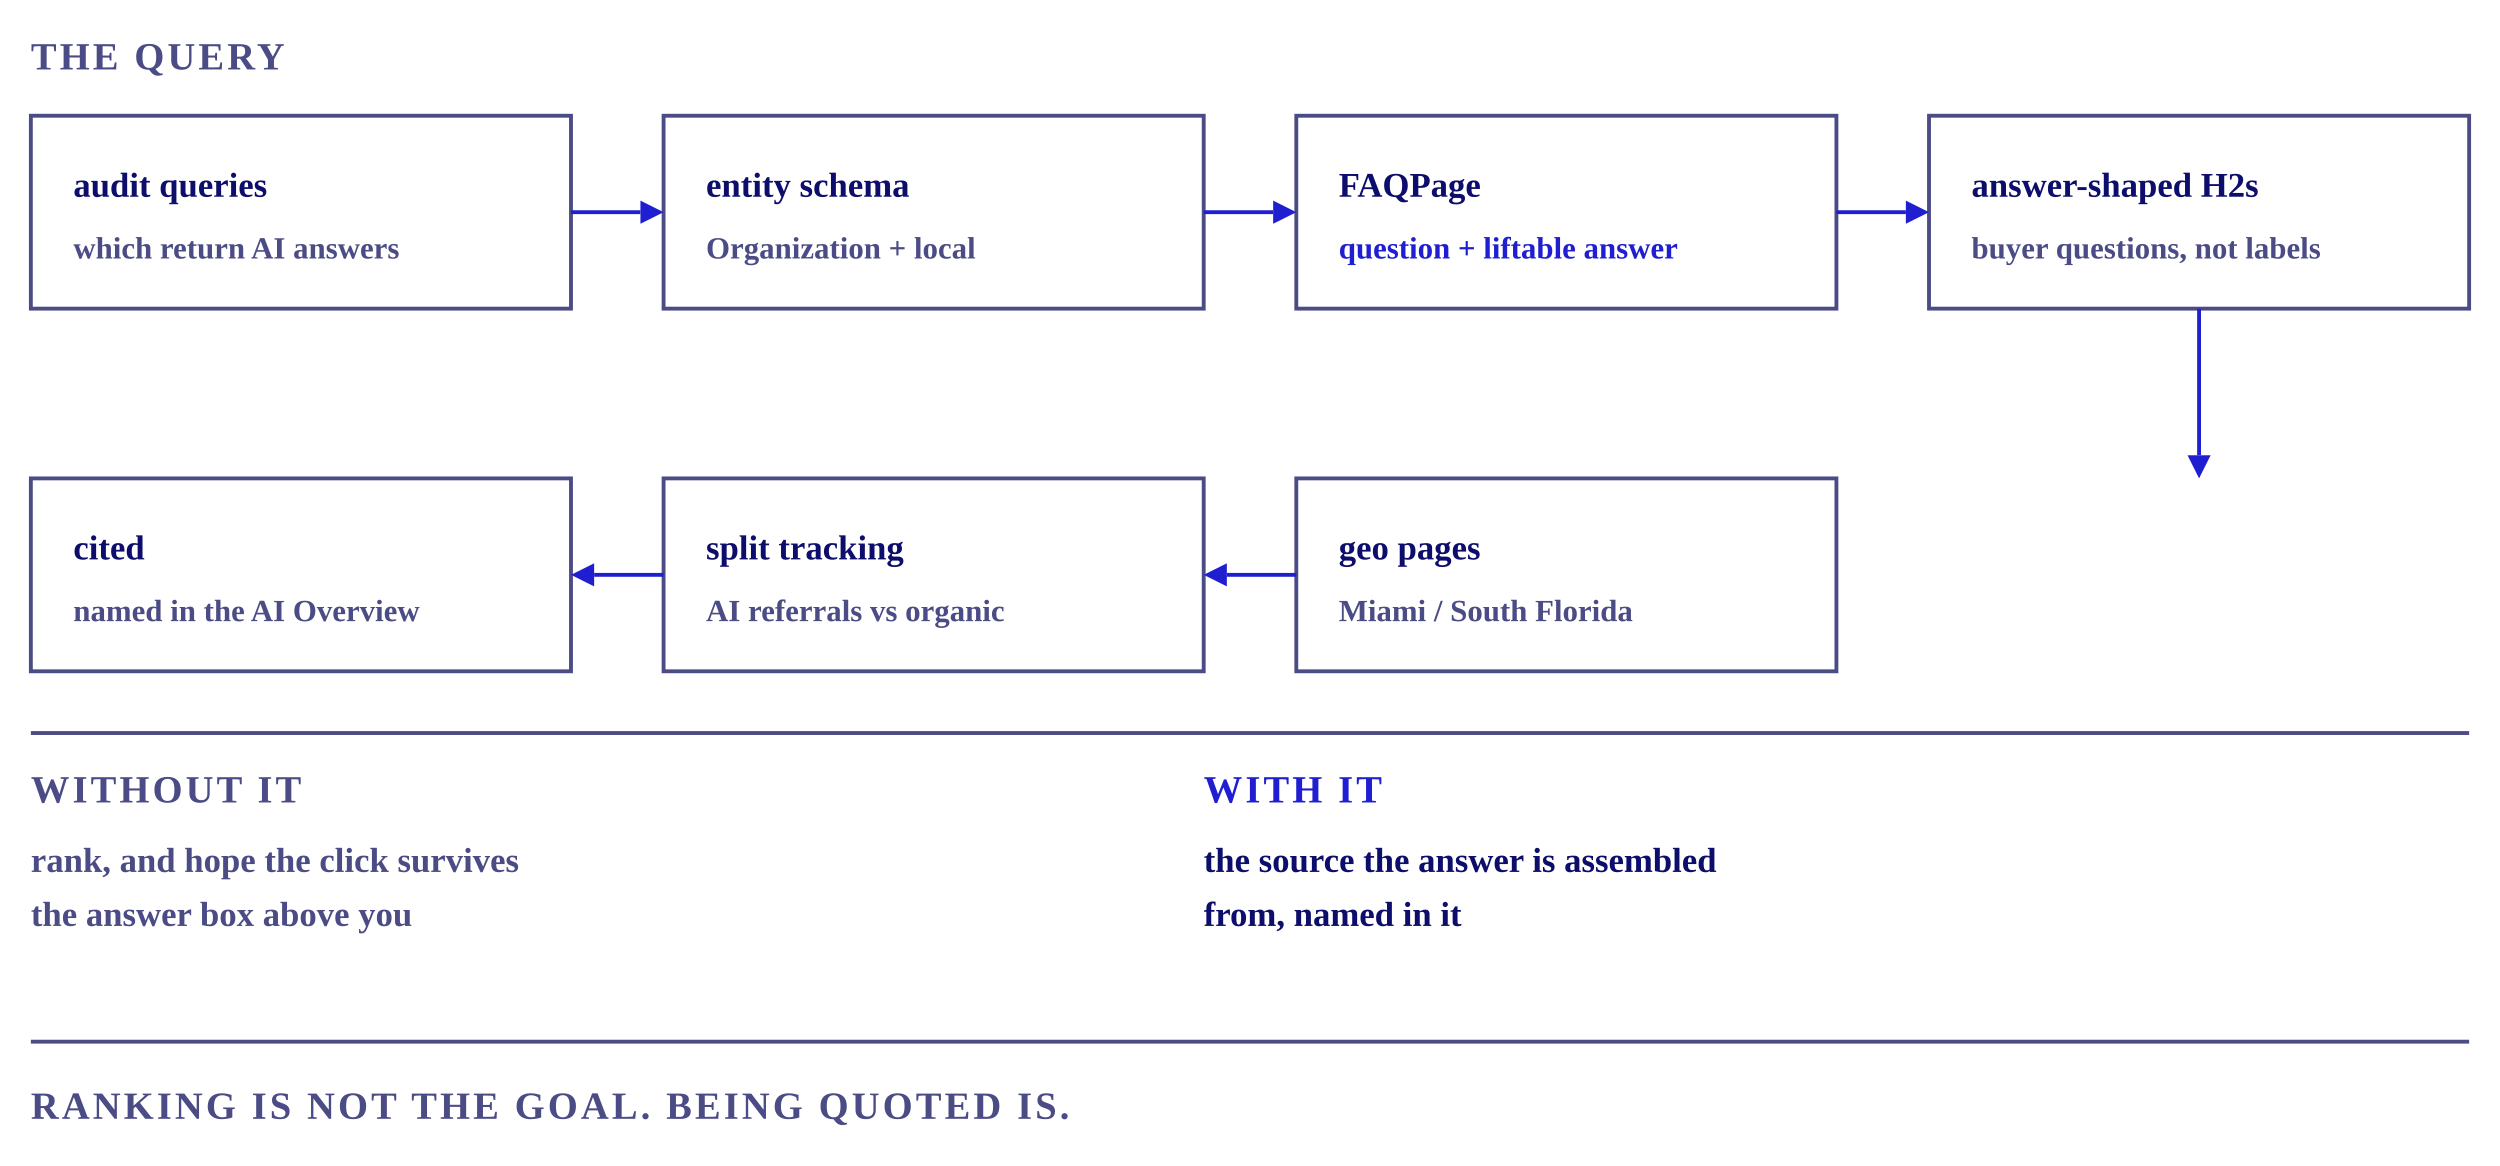
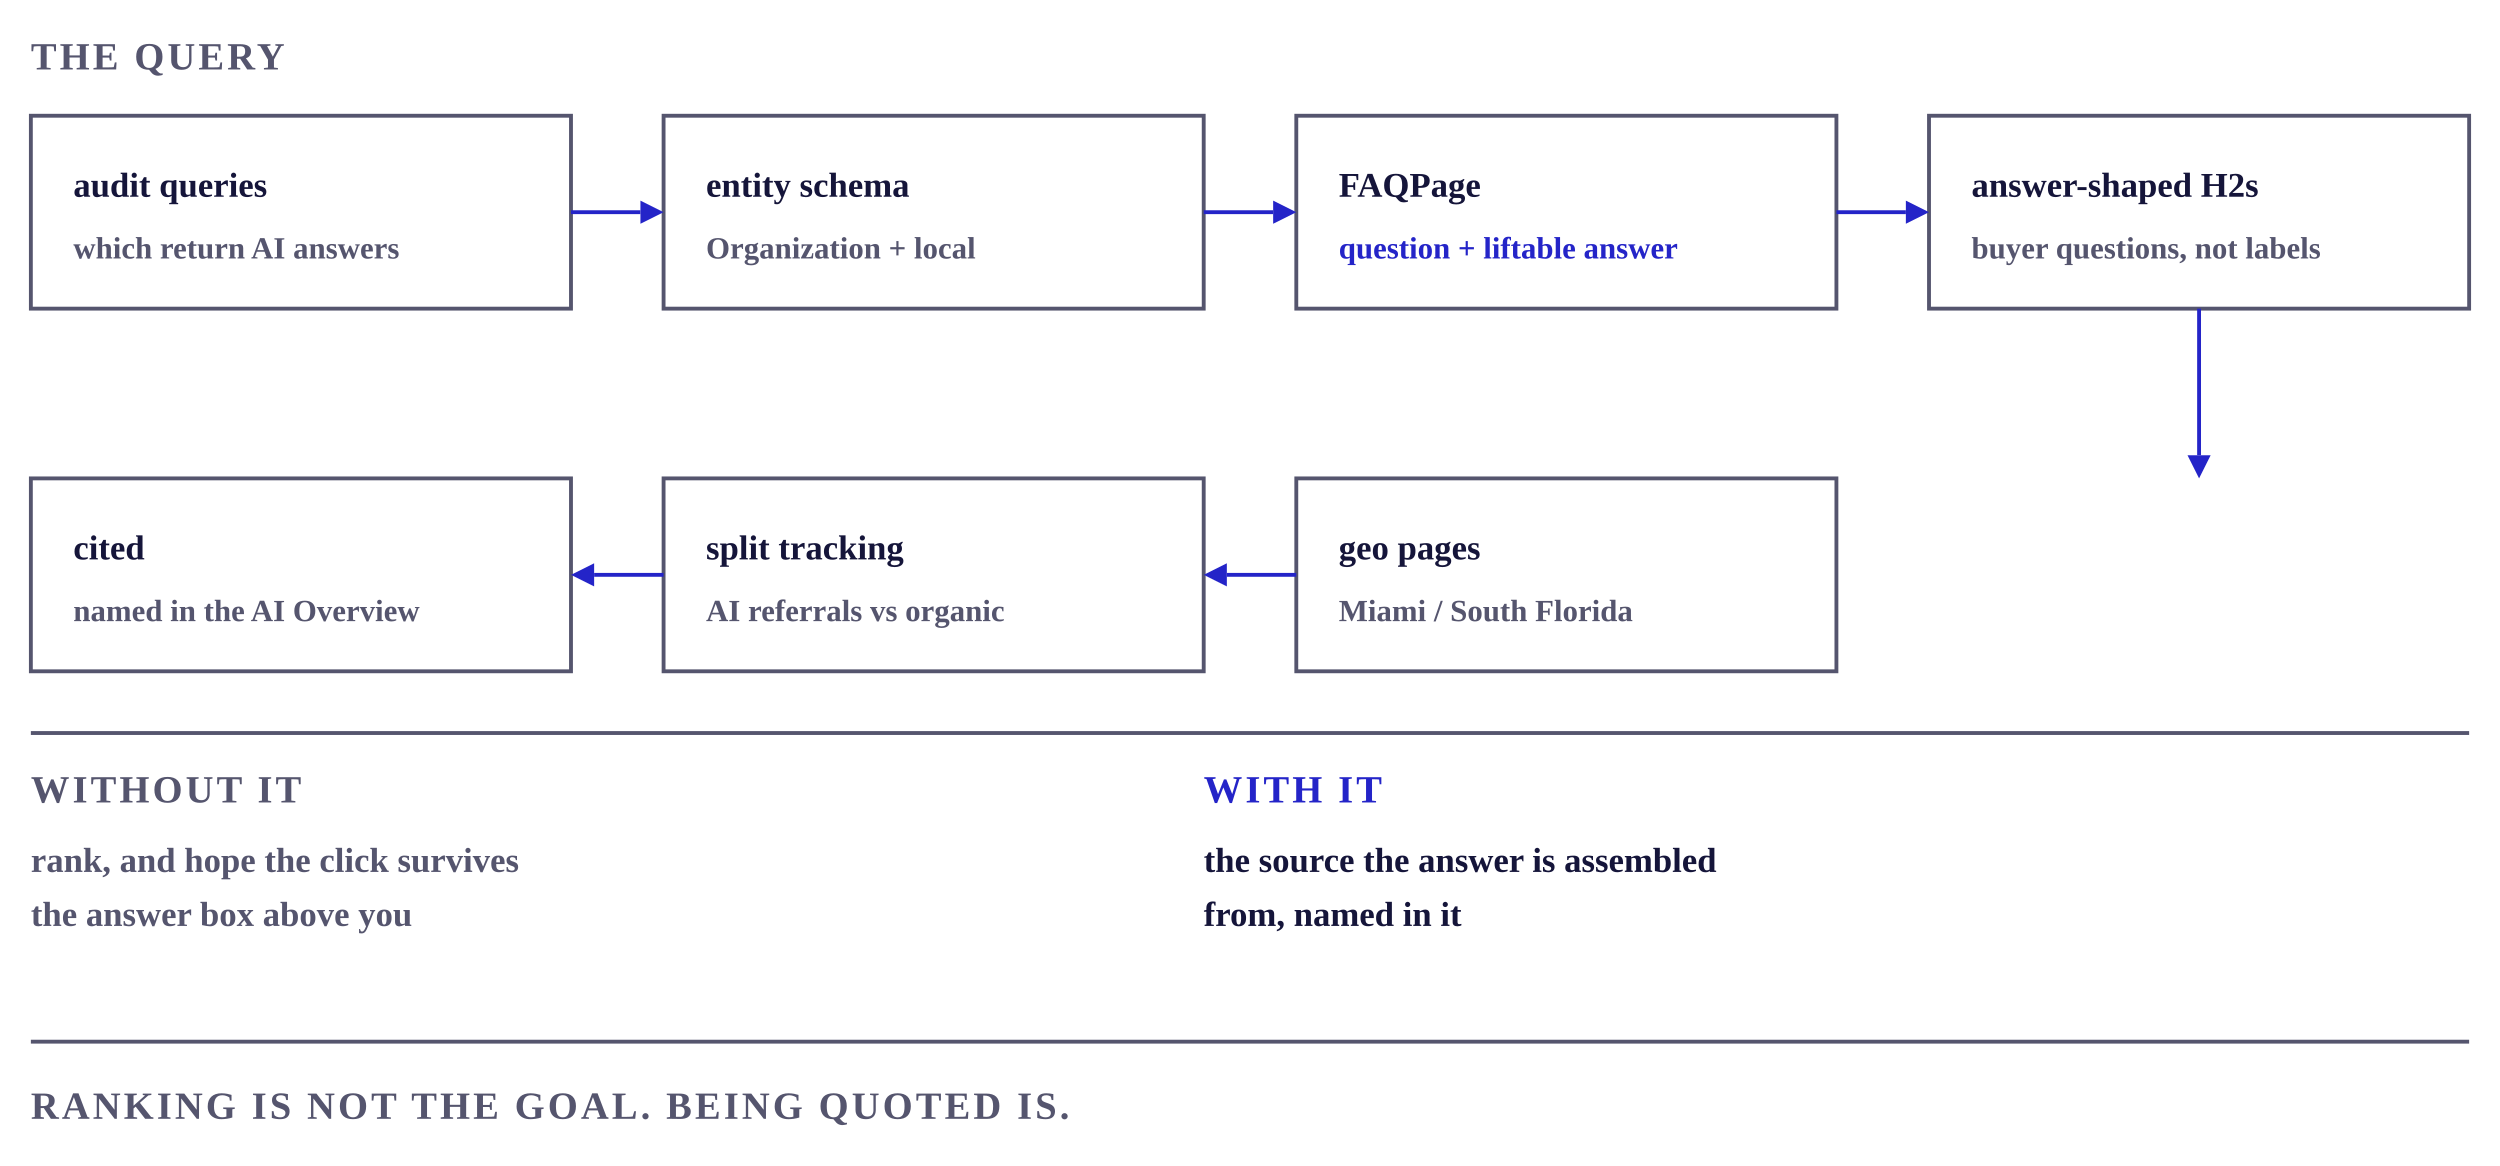
<svg xmlns="http://www.w3.org/2000/svg" viewBox="0 0 648 302" width="648" height="302" role="img" aria-label="audit queries then entity schema then FAQPage then answer-shaped H2s then geo pages then split tracking then cited">
  <style>
-     .ink   { fill: #0d0d6b; }
-     .muted { fill: #4b4b85; }
-     .accf  { fill: #1f1fd1; }
-     .acc   { stroke: #1f1fd1; }
-     .box   { fill: none; stroke: #4b4b85; stroke-width: 1; }
-     .rule  { stroke: #4b4b85; }
-     text   { font-family: var(--font-sans, "Bricolage Grotesque"), system-ui, sans-serif; font-weight: 600; }
+     .ink   { fill: #15153a; }
+     .muted { fill: #55556e; }
+     .accf  { fill: #2424c8; }
+     .acc   { stroke: #2424c8; }
+     .box   { fill: none; stroke: #55556e; stroke-width: 1; }
+     .rule  { stroke: #55556e; }
+     text   { font-family: var(--font-sans, "Schibsted Grotesk"), system-ui, sans-serif; font-weight: 600; }
    .lbl   { font-size: 10px; letter-spacing: 0.08em; }
    .sub   { font-size: 9px; }
    .tiny  { font-size: 8px; }
-     @media (prefers-color-scheme: dark) {
-       .ink   { fill: #fff6e0; }
-       .muted { fill: #b9b6dc; }
-       .accf  { fill: #9e9eff; }
-       .acc   { stroke: #9e9eff; }
-       .box, .rule { stroke: #b9b6dc; }
-     }
  </style>
  <text class="lbl muted" x="8" y="18">THE QUERY</text>
  <rect class="box" x="8" y="30" width="140" height="50" />
  <text class="sub ink" x="19" y="51">audit queries</text>
  <text class="tiny muted" x="19" y="67">which return AI answers</text>
  <rect class="box" x="172" y="30" width="140" height="50" />
  <text class="sub ink" x="183" y="51">entity schema</text>
  <text class="tiny muted" x="183" y="67">Organization + local</text>
  <rect class="box" x="336" y="30" width="140" height="50" stroke-width="1.7" />
  <text class="sub ink" x="347" y="51">FAQPage</text>
  <text class="tiny accf" x="347" y="67">question + liftable answer</text>
  <rect class="box" x="500" y="30" width="140" height="50" />
  <text class="sub ink" x="511" y="51">answer-shaped H2s</text>
  <text class="tiny muted" x="511" y="67">buyer questions, not labels</text>
  <path class="acc" d="M148 55.0 H166" stroke-width="1" />
  <path class="accf" d="M172 55.0 l-6 -3 v6 z" />
  <path class="acc" d="M312 55.0 H330" stroke-width="1" />
  <path class="accf" d="M336 55.0 l-6 -3 v6 z" />
  <path class="acc" d="M476 55.0 H494" stroke-width="1" />
  <path class="accf" d="M500 55.0 l-6 -3 v6 z" />
  <path class="acc" d="M570.0 80 V118" stroke-width="1" />
  <path class="accf" d="M570.0 124 l-3 -6 h6 z" />
  <rect class="box" x="336" y="124" width="140" height="50" />
  <text class="sub ink" x="347" y="145">geo pages</text>
  <text class="tiny muted" x="347" y="161">Miami / South Florida</text>
  <rect class="box" x="172" y="124" width="140" height="50" />
  <text class="sub ink" x="183" y="145">split tracking</text>
  <text class="tiny muted" x="183" y="161">AI referrals vs organic</text>
  <rect class="box" x="8" y="124" width="140" height="50" />
  <text class="sub ink" x="19" y="145">cited</text>
  <text class="tiny muted" x="19" y="161">named in the AI Overview</text>
  <path class="acc" d="M336 149.0 H318" stroke-width="1" />
  <path class="accf" d="M312 149.0 l6 -3 v6 z" />
  <path class="acc" d="M172 149.0 H154" stroke-width="1" />
  <path class="accf" d="M148 149.0 l6 -3 v6 z" />
  <line class="rule" x1="8" y1="190" x2="640" y2="190" stroke-width="1" />
  <text class="lbl muted" x="8" y="208">WITHOUT IT</text>
  <text class="sub muted" x="8" y="226">rank, and hope the click survives</text>
  <text class="sub muted" x="8" y="240">the answer box above you</text>
  <text class="lbl accf" x="312" y="208">WITH IT</text>
  <text class="sub ink" x="312" y="226">the source the answer is assembled</text>
  <text class="sub ink" x="312" y="240">from, named in it</text>
  <line class="rule" x1="8" y1="270" x2="640" y2="270" stroke-width="1" />
  <text class="lbl muted" x="8" y="290">RANKING IS NOT THE GOAL. BEING QUOTED IS.</text>
</svg>
